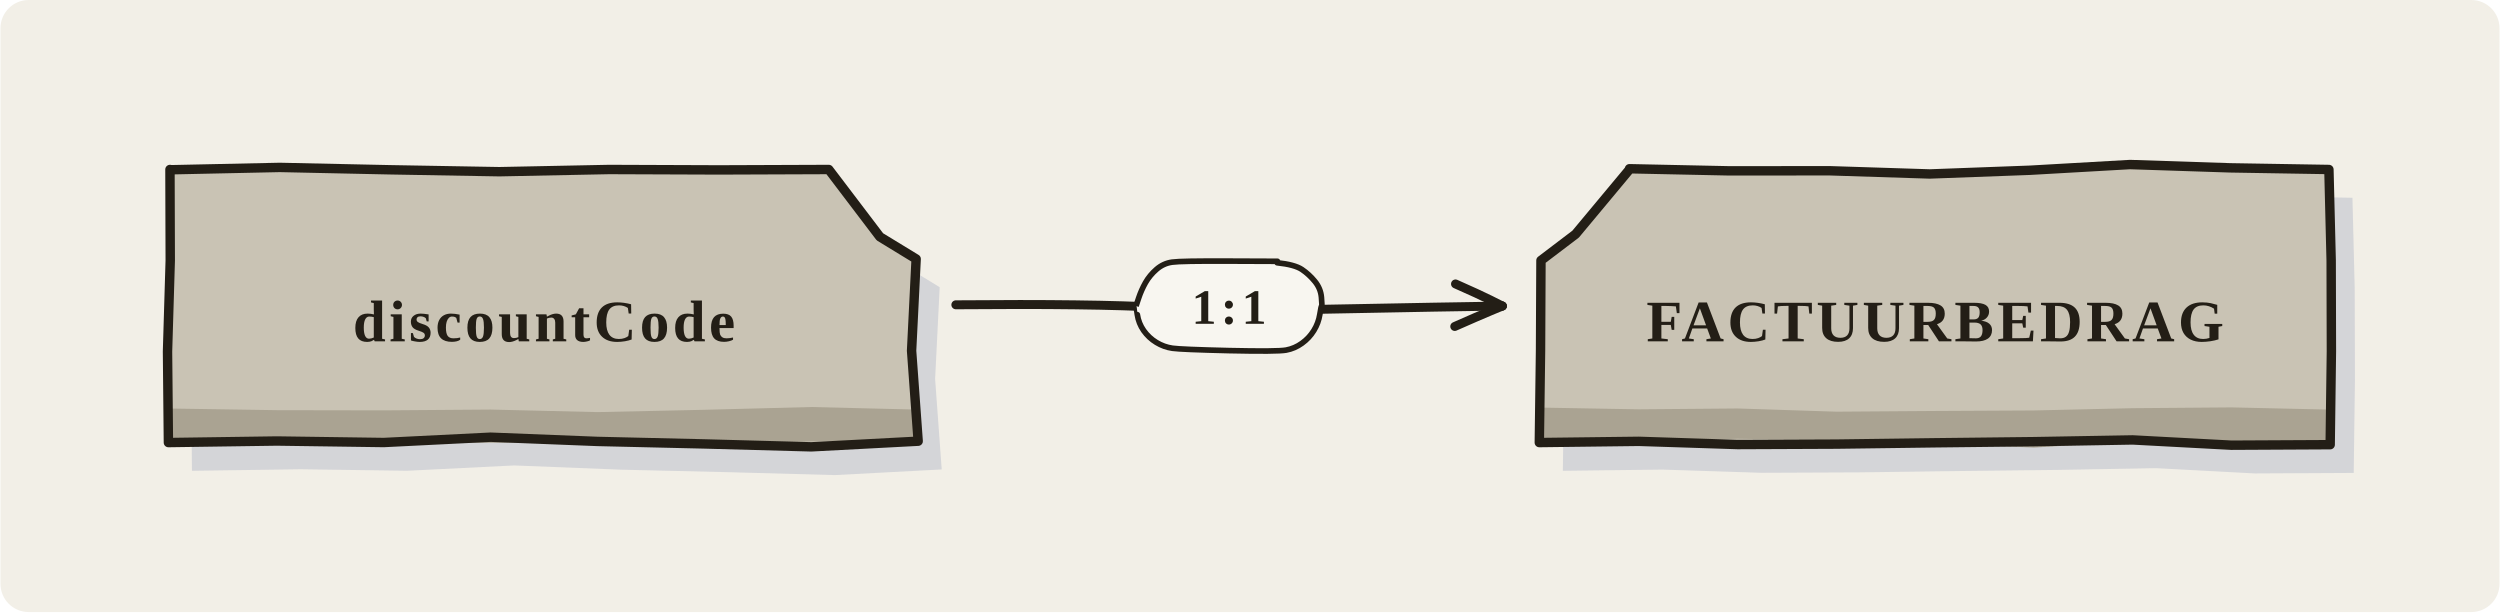
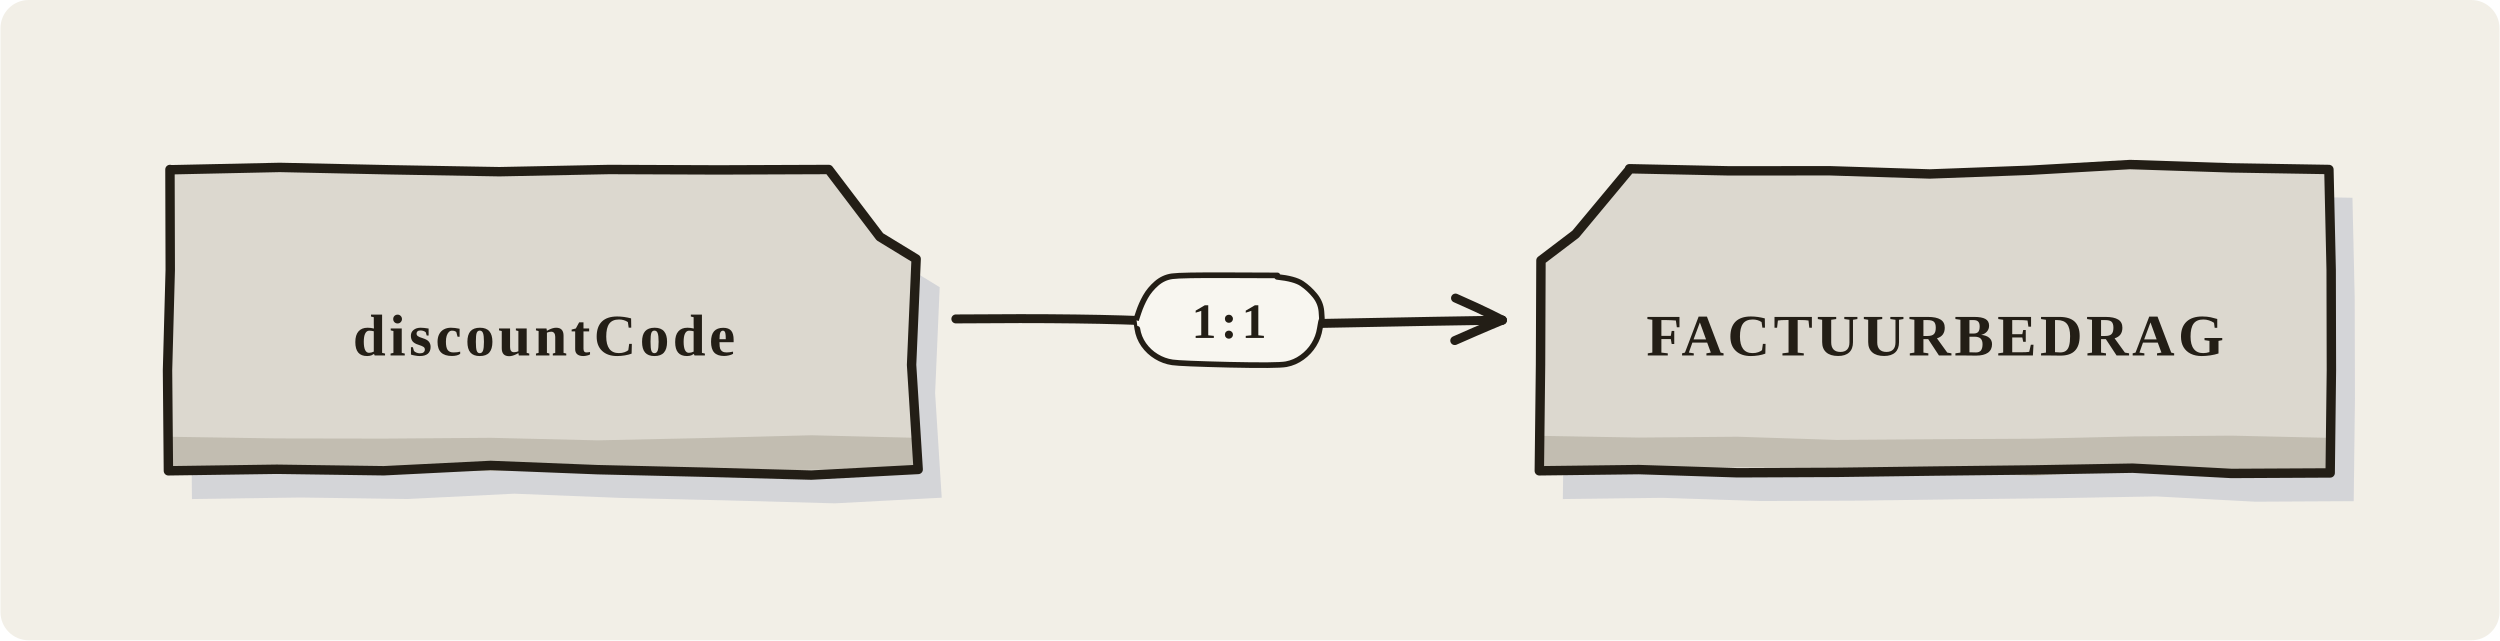
- <svg xmlns="http://www.w3.org/2000/svg" viewBox="42.0 42.0 530.8 130.0" width="531" height="130">
-   <rect x="42.0" y="42.0" width="530.8" height="130.0" fill="#f2efe7" rx="6" />
+ <svg xmlns="http://www.w3.org/2000/svg" viewBox="42.0 42.0 530.8 136.0" width="531" height="136">
+   <rect x="42.0" y="42.0" width="530.8" height="136.0" fill="#f2efe7" rx="6" />
  <g transform="translate(14 14)">
    <g class="edge" data-edge="src&gt;tgt" opacity="1">
-       <path class="s" d="M230.92 92.74Q259.94 92.48 274.45 93.29Q288.96 94.1 303.47 93.79Q317.98 93.49 332.49 93.24L347 93" fill="none" stroke="#231e16" stroke-width="1.9" stroke-linejoin="round" stroke-linecap="round" />
-       <path class="s" d="M337.05 88.31Q342.08 90.53 344.54 91.76L347 93" fill="none" stroke="#231e16" stroke-width="1.9" stroke-linejoin="round" stroke-linecap="round" />
-       <path class="s" d="M336.89 97.34Q341.92 95.12 344.46 94.06L347 93" fill="none" stroke="#231e16" stroke-width="1.9" stroke-linejoin="round" stroke-linecap="round" />
+       <path class="s" d="M230.92 95.74Q259.94 95.48 274.45 96.29Q288.96 97.1 303.47 96.79Q317.98 96.49 332.49 96.24L347 96" fill="none" stroke="#231e16" stroke-width="1.9" stroke-linejoin="round" stroke-linecap="round" />
+       <path class="s" d="M337.05 91.31Q342.08 93.53 344.54 94.76L347 96" fill="none" stroke="#231e16" stroke-width="1.9" stroke-linejoin="round" stroke-linecap="round" />
+       <path class="s" d="M336.89 100.34Q341.92 98.12 344.46 97.06L347 96" fill="none" stroke="#231e16" stroke-width="1.9" stroke-linejoin="round" stroke-linecap="round" />
      <g class="tag">
-         <path class="f" d="M299.16 83.81Q302.88 84.2 304.42 85.23Q305.96 86.27 307.19 87.78Q308.41 89.28 308.57 91.14Q308.73 93 308.62 92.98Q308.52 92.96 308.23 94.78Q307.95 96.6 306.97 98.19Q305.99 99.79 304.45 100.9Q302.91 102.02 301.07 102.36Q299.23 102.7 288.99 102.47Q278.75 102.23 276.93 101.97Q275.11 101.71 273.51 100.73Q271.91 99.76 270.82 98.22Q269.74 96.67 269.47 94.84Q269.2 93 269.19 93Q269.19 93 269.75 91.31Q270.31 89.63 271.2 88.04Q272.1 86.46 273.55 85.2Q275 83.94 276.85 83.68Q278.7 83.41 288.96 83.46L299.23 83.5Z" fill="#f8f6f0" />
-         <path class="s" d="M299.16 83.81Q302.88 84.2 304.42 85.23Q305.96 86.27 307.19 87.78Q308.41 89.28 308.57 91.14Q308.73 93 308.62 92.98Q308.52 92.96 308.23 94.78Q307.95 96.6 306.97 98.19Q305.99 99.79 304.45 100.9Q302.91 102.02 301.07 102.36Q299.23 102.7 288.99 102.47Q278.75 102.23 276.93 101.97Q275.11 101.71 273.51 100.73Q271.91 99.76 270.82 98.22Q269.74 96.67 269.47 94.84Q269.2 93 269.19 93Q269.19 93 269.75 91.31Q270.31 89.63 271.2 88.04Q272.1 86.46 273.55 85.2Q275 83.94 276.85 83.68Q278.7 83.41 288.96 83.46L299.23 83.5Z" fill="none" stroke="#231e16" stroke-width="1.2" stroke-linejoin="round" stroke-linecap="round" />
-         <text class="t" x="288.96" y="96.78" fill="#231e16" font-size="10.5" font-weight="700" text-anchor="middle" letter-spacing="0.09em">1:1</text>
+         <path class="f" d="M299.16 86.81Q302.88 87.2 304.42 88.23Q305.96 89.27 307.19 90.78Q308.41 92.28 308.57 94.14Q308.73 96 308.62 95.98Q308.52 95.96 308.23 97.78Q307.95 99.6 306.97 101.19Q305.99 102.79 304.45 103.9Q302.91 105.02 301.07 105.36Q299.23 105.7 288.99 105.47Q278.75 105.23 276.93 104.97Q275.11 104.71 273.51 103.73Q271.91 102.76 270.82 101.22Q269.74 99.67 269.47 97.84Q269.2 96 269.19 96Q269.19 96 269.75 94.31Q270.31 92.63 271.2 91.04Q272.1 89.46 273.55 88.2Q275 86.94 276.85 86.68Q278.7 86.41 288.96 86.46L299.23 86.5Z" fill="#f8f6f0" />
+         <path class="s" d="M299.16 86.81Q302.88 87.2 304.42 88.23Q305.96 89.27 307.19 90.78Q308.41 92.28 308.57 94.14Q308.73 96 308.62 95.98Q308.52 95.96 308.23 97.78Q307.95 99.6 306.97 101.19Q305.99 102.79 304.45 103.9Q302.91 105.02 301.07 105.36Q299.23 105.7 288.99 105.47Q278.75 105.23 276.93 104.97Q275.11 104.71 273.51 103.73Q271.91 102.76 270.82 101.22Q269.74 99.67 269.47 97.84Q269.2 96 269.19 96Q269.19 96 269.75 94.31Q270.31 92.63 271.2 91.04Q272.1 89.46 273.55 88.2Q275 86.94 276.85 86.68Q278.7 86.41 288.96 86.46L299.23 86.5Z" fill="none" stroke="#231e16" stroke-width="1.2" stroke-linejoin="round" stroke-linecap="round" />
+         <text class="t" x="288.96" y="99.78" fill="#231e16" font-size="10.5" font-weight="700" text-anchor="middle" letter-spacing="0.09em">1:1</text>
      </g>
    </g>
    <g class="node" data-node="src" opacity="1">
      <g class="shadow" transform="translate(5 6)">
-         <path class="f" d="M64 64.06L87.32 63.56L110.64 64.06L133.96 64.47L157.28 64L180.6 64.09L203.93 64L214.79 78.3L222.49 83L221.52 102.5L222.92 121.71L200.22 122.91L177.51 122.29L154.81 121.76L132.11 120.86L109.41 121.99L86.7 121.67L63.67 122L63.48 102.67L64.06 83.33L64 64Z" fill="#41538f" opacity="0.17" />
+         <path class="f" d="M64 64.06L87.32 63.56L110.64 64.06L133.96 64.47L157.28 64L180.6 64.09L203.93 64L214.79 78.3L222.49 83L221.52 105.5L222.92 127.71L200.22 128.91L177.51 128.29L154.81 127.76L132.11 126.86L109.41 127.99L86.7 127.67L63.67 128L63.48 106.67L64.06 85.33L64 64Z" fill="#41538f" opacity="0.17" />
      </g>
-       <path class="f" d="M64 64.06L87.32 63.56L110.64 64.06L133.96 64.47L157.28 64L180.6 64.09L203.93 64L214.79 78.3L222.49 83L221.52 102.5L222.92 121.71L200.22 122.91L177.51 122.29L154.81 121.76L132.11 120.86L109.41 121.99L86.7 121.67L63.67 122L63.48 102.67L64.06 83.33L64 64Z" fill="#c9c3b4" />
-       <path class="f" d="M64 114.77L86.7 115.12L109.41 115.16L132.11 114.99L154.81 115.53L177.51 115.04L200.22 114.45L222.81 115L222.92 121.71L200.22 121.76L177.51 122.38L154.81 122.01L132.11 122.05L109.41 122.06L86.7 121.58L64.18 122L64 115Z" fill="#aaa392" />
-       <path class="s" d="M64 64.06L87.32 63.56L110.64 64.06L133.96 64.47L157.28 64L180.6 64.09L203.93 64L214.79 78.3L222.49 83L221.52 102.5L222.92 121.71L200.22 122.91L177.51 122.29L154.81 121.76L132.11 120.86L109.41 121.99L86.7 121.67L63.67 122L63.48 102.67L64.06 83.33L64 64Z" fill="none" stroke="#231e16" stroke-width="2" stroke-linejoin="round" stroke-linecap="round" />
-       <text class="t" x="143.46" y="100.5" fill="#231e16" font-size="12.5" font-weight="700" text-anchor="middle" letter-spacing="0.06em">discountCode</text>
+       <path class="f" d="M64 64.06L87.32 63.56L110.64 64.06L133.96 64.47L157.28 64L180.6 64.09L203.93 64L214.79 78.3L222.49 83L221.52 105.5L222.92 127.71L200.22 128.91L177.51 128.29L154.81 127.76L132.11 126.86L109.41 127.99L86.7 127.67L63.67 128L63.48 106.67L64.06 85.33L64 64Z" fill="#dcd8cf" />
+       <path class="f" d="M64 120.77L86.7 121.12L109.41 121.16L132.11 120.99L154.81 121.53L177.51 121.04L200.22 120.45L222.81 121L222.92 127.71L200.22 127.76L177.51 128.38L154.81 128.01L132.11 128.05L109.41 128.06L86.7 127.58L64.18 128L64 121Z" fill="#c2bdb1" />
+       <path class="s" d="M64 64.06L87.32 63.56L110.64 64.06L133.96 64.47L157.28 64L180.6 64.09L203.93 64L214.79 78.3L222.49 83L221.52 105.5L222.92 127.71L200.22 128.91L177.51 128.29L154.81 127.76L132.11 126.86L109.41 127.99L86.7 127.67L63.67 128L63.48 106.67L64.06 85.33L64 64Z" fill="none" stroke="#231e16" stroke-width="2" stroke-linejoin="round" stroke-linecap="round" />
+       <text class="t" x="143.46" y="103.5" fill="#231e16" font-size="12.5" font-weight="700" text-anchor="middle" letter-spacing="0.06em">discountCode</text>
    </g>
    <g class="node" data-node="tgt" opacity="1">
      <g class="shadow" transform="translate(5 6)">
-         <path class="f" d="M374 63.84L395.26 64.29L416.52 64.27L437.78 64.95L459.05 64.16L480.31 62.95L501.57 63.65L522.56 64L523.04 83.33L523.09 102.67L522.83 122.45L501.85 122.56L480.87 121.44L459.89 121.81L438.92 122.05L417.94 122.33L396.96 122.42L375.98 121.74L354.85 122L355.11 102.5L355.2 83.32L362.56 77.73L374 64Z" fill="#41538f" opacity="0.17" />
+         <path class="f" d="M374 63.84L395.26 64.29L416.52 64.27L437.78 64.95L459.05 64.16L480.31 62.95L501.57 63.65L522.56 64L523.04 85.33L523.09 106.67L522.83 128.45L501.85 128.56L480.87 127.44L459.89 127.81L438.92 128.05L417.94 128.33L396.96 128.42L375.98 127.74L354.85 128L355.11 105.5L355.2 83.32L362.56 77.73L374 64Z" fill="#41538f" opacity="0.17" />
      </g>
-       <path class="f" d="M374 63.84L395.26 64.29L416.52 64.27L437.78 64.95L459.05 64.16L480.31 62.95L501.57 63.65L522.56 64L523.04 83.33L523.09 102.67L522.83 122.45L501.85 122.56L480.87 121.44L459.89 121.81L438.92 122.05L417.94 122.33L396.96 122.42L375.98 121.74L354.85 122L355.11 102.5L355.2 83.32L362.56 77.73L374 64Z" fill="#c9c3b4" />
-       <path class="f" d="M355 114.57L375.98 114.94L396.96 114.76L417.94 115.44L438.92 115.29L459.89 115.18L480.87 114.7L501.85 114.53L522.71 115L522.83 121.67L501.85 121.66L480.87 121.73L459.89 123.08L438.92 122.13L417.94 121.52L396.96 121.19L375.98 121.84L354.61 122L355 115Z" fill="#aaa392" />
-       <path class="s" d="M374 63.84L395.26 64.29L416.52 64.27L437.78 64.95L459.05 64.16L480.31 62.95L501.57 63.65L522.56 64L523.04 83.33L523.09 102.67L522.83 122.45L501.85 122.56L480.87 121.44L459.89 121.81L438.92 122.05L417.94 122.33L396.96 122.42L375.98 121.74L354.85 122L355.11 102.5L355.2 83.32L362.56 77.73L374 64Z" fill="none" stroke="#231e16" stroke-width="2" stroke-linejoin="round" stroke-linecap="round" />
-       <text class="t" x="438.92" y="100.5" fill="#231e16" font-size="12.5" font-weight="700" text-anchor="middle" letter-spacing="0.06em">FACTUURBEDRAG</text>
+       <path class="f" d="M374 63.84L395.26 64.29L416.52 64.27L437.78 64.95L459.05 64.16L480.31 62.95L501.57 63.65L522.56 64L523.04 85.33L523.09 106.67L522.83 128.45L501.85 128.56L480.87 127.44L459.89 127.81L438.92 128.05L417.94 128.33L396.96 128.42L375.98 127.74L354.85 128L355.11 105.5L355.2 83.32L362.56 77.73L374 64Z" fill="#dcd8cf" />
+       <path class="f" d="M355 120.57L375.98 120.94L396.96 120.76L417.94 121.44L438.92 121.29L459.89 121.18L480.87 120.7L501.85 120.53L522.71 121L522.83 127.67L501.85 127.66L480.87 127.73L459.89 129.08L438.92 128.13L417.94 127.52L396.96 127.19L375.98 127.84L354.61 128L355 121Z" fill="#c2bdb1" />
+       <path class="s" d="M374 63.84L395.26 64.29L416.52 64.27L437.78 64.95L459.05 64.16L480.31 62.95L501.57 63.65L522.56 64L523.04 85.33L523.09 106.67L522.83 128.45L501.85 128.56L480.87 127.44L459.89 127.81L438.92 128.05L417.94 128.33L396.96 128.42L375.98 127.74L354.85 128L355.11 105.5L355.2 83.32L362.56 77.73L374 64Z" fill="none" stroke="#231e16" stroke-width="2" stroke-linejoin="round" stroke-linecap="round" />
+       <text class="t" x="438.92" y="103.5" fill="#231e16" font-size="12.5" font-weight="700" text-anchor="middle" letter-spacing="0.06em">FACTUURBEDRAG</text>
    </g>
  </g>
</svg>
